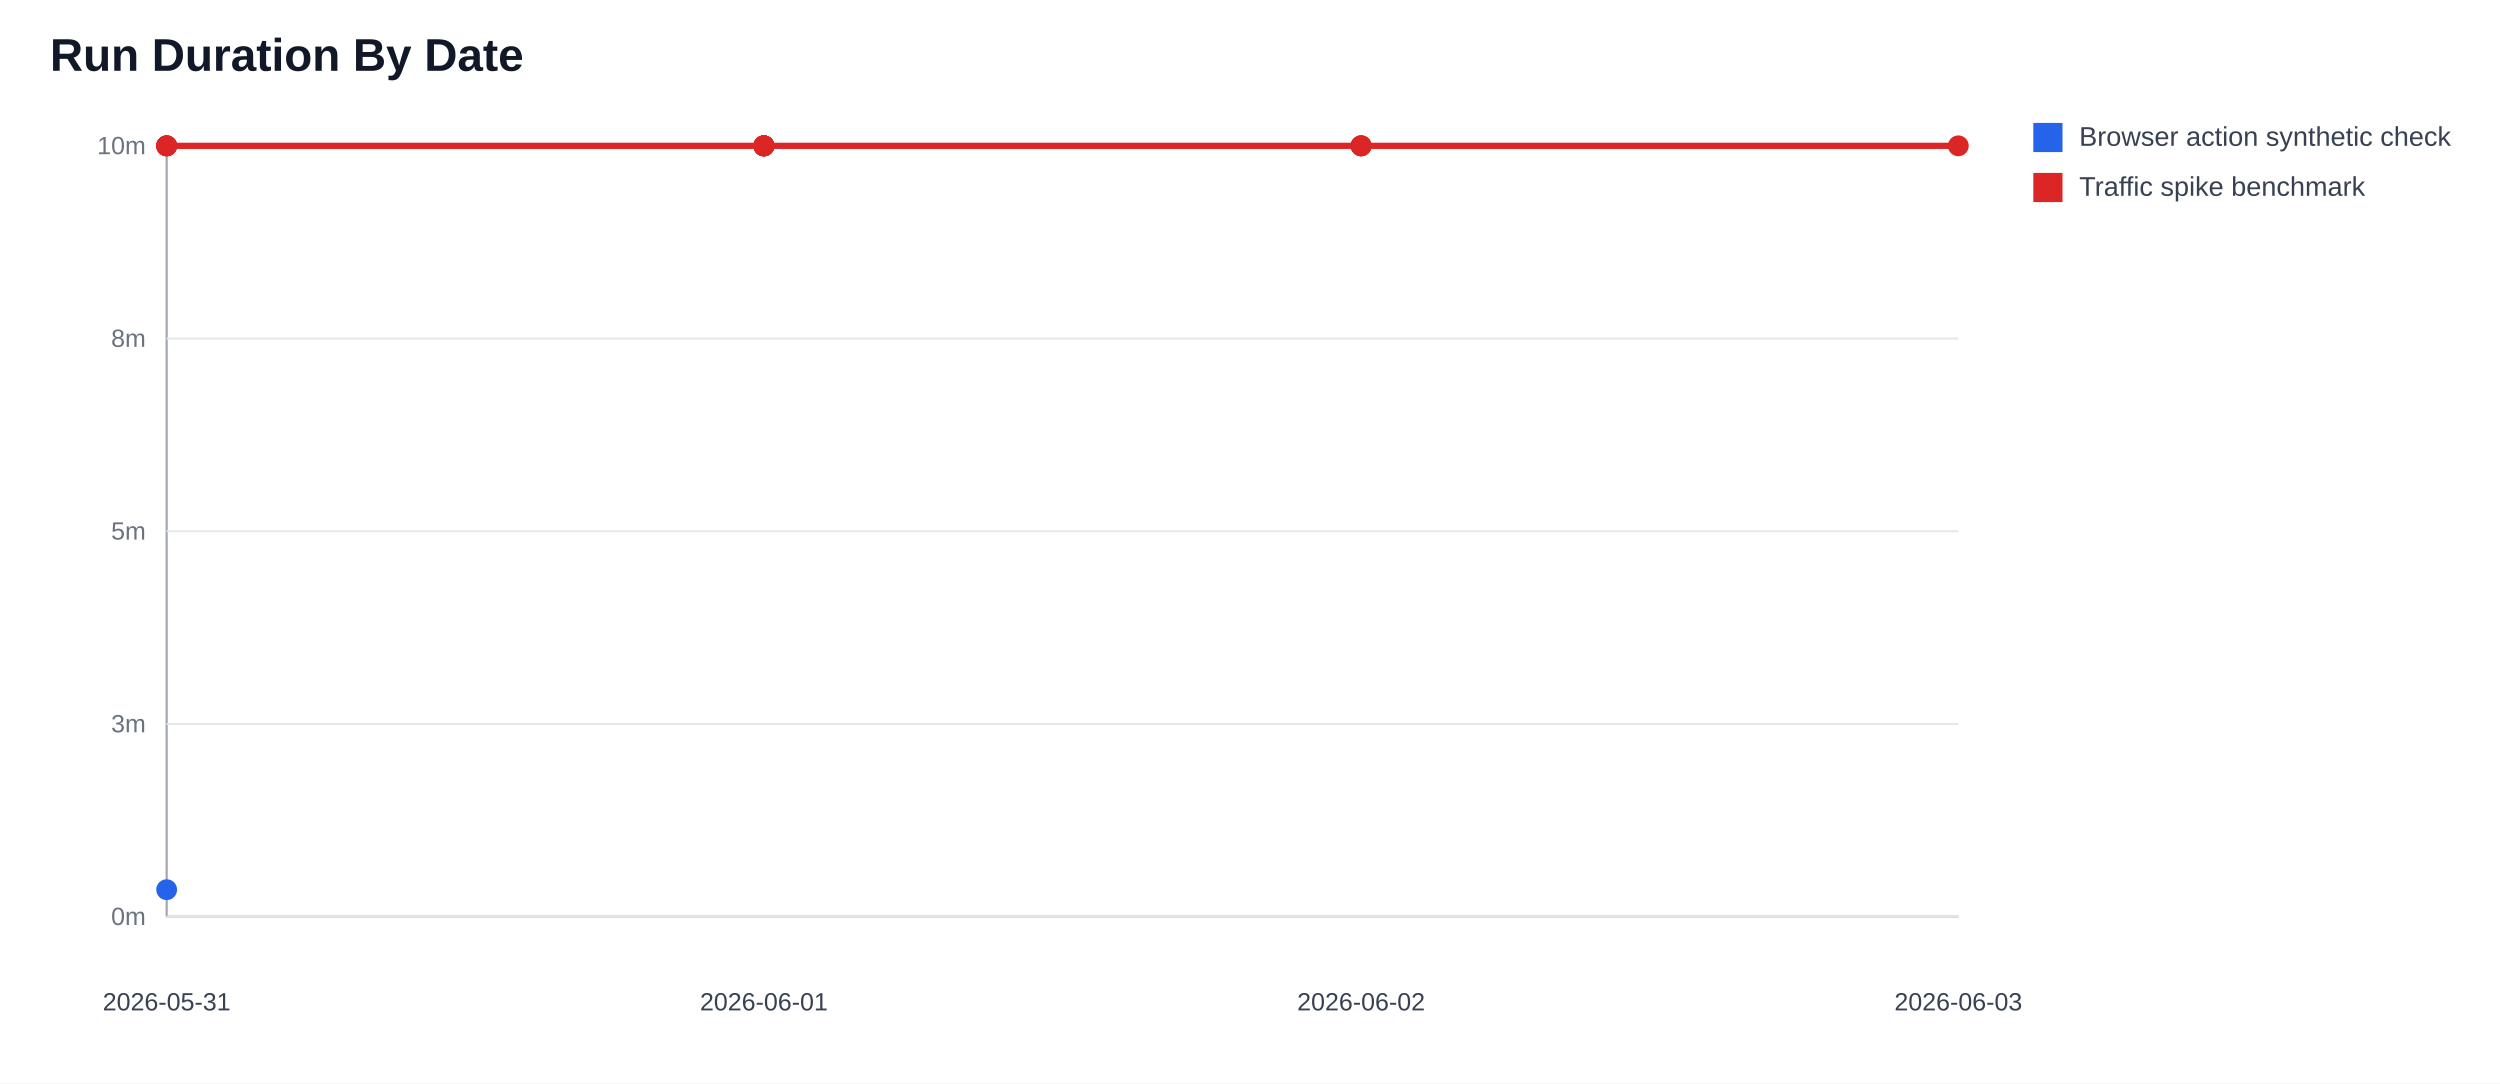
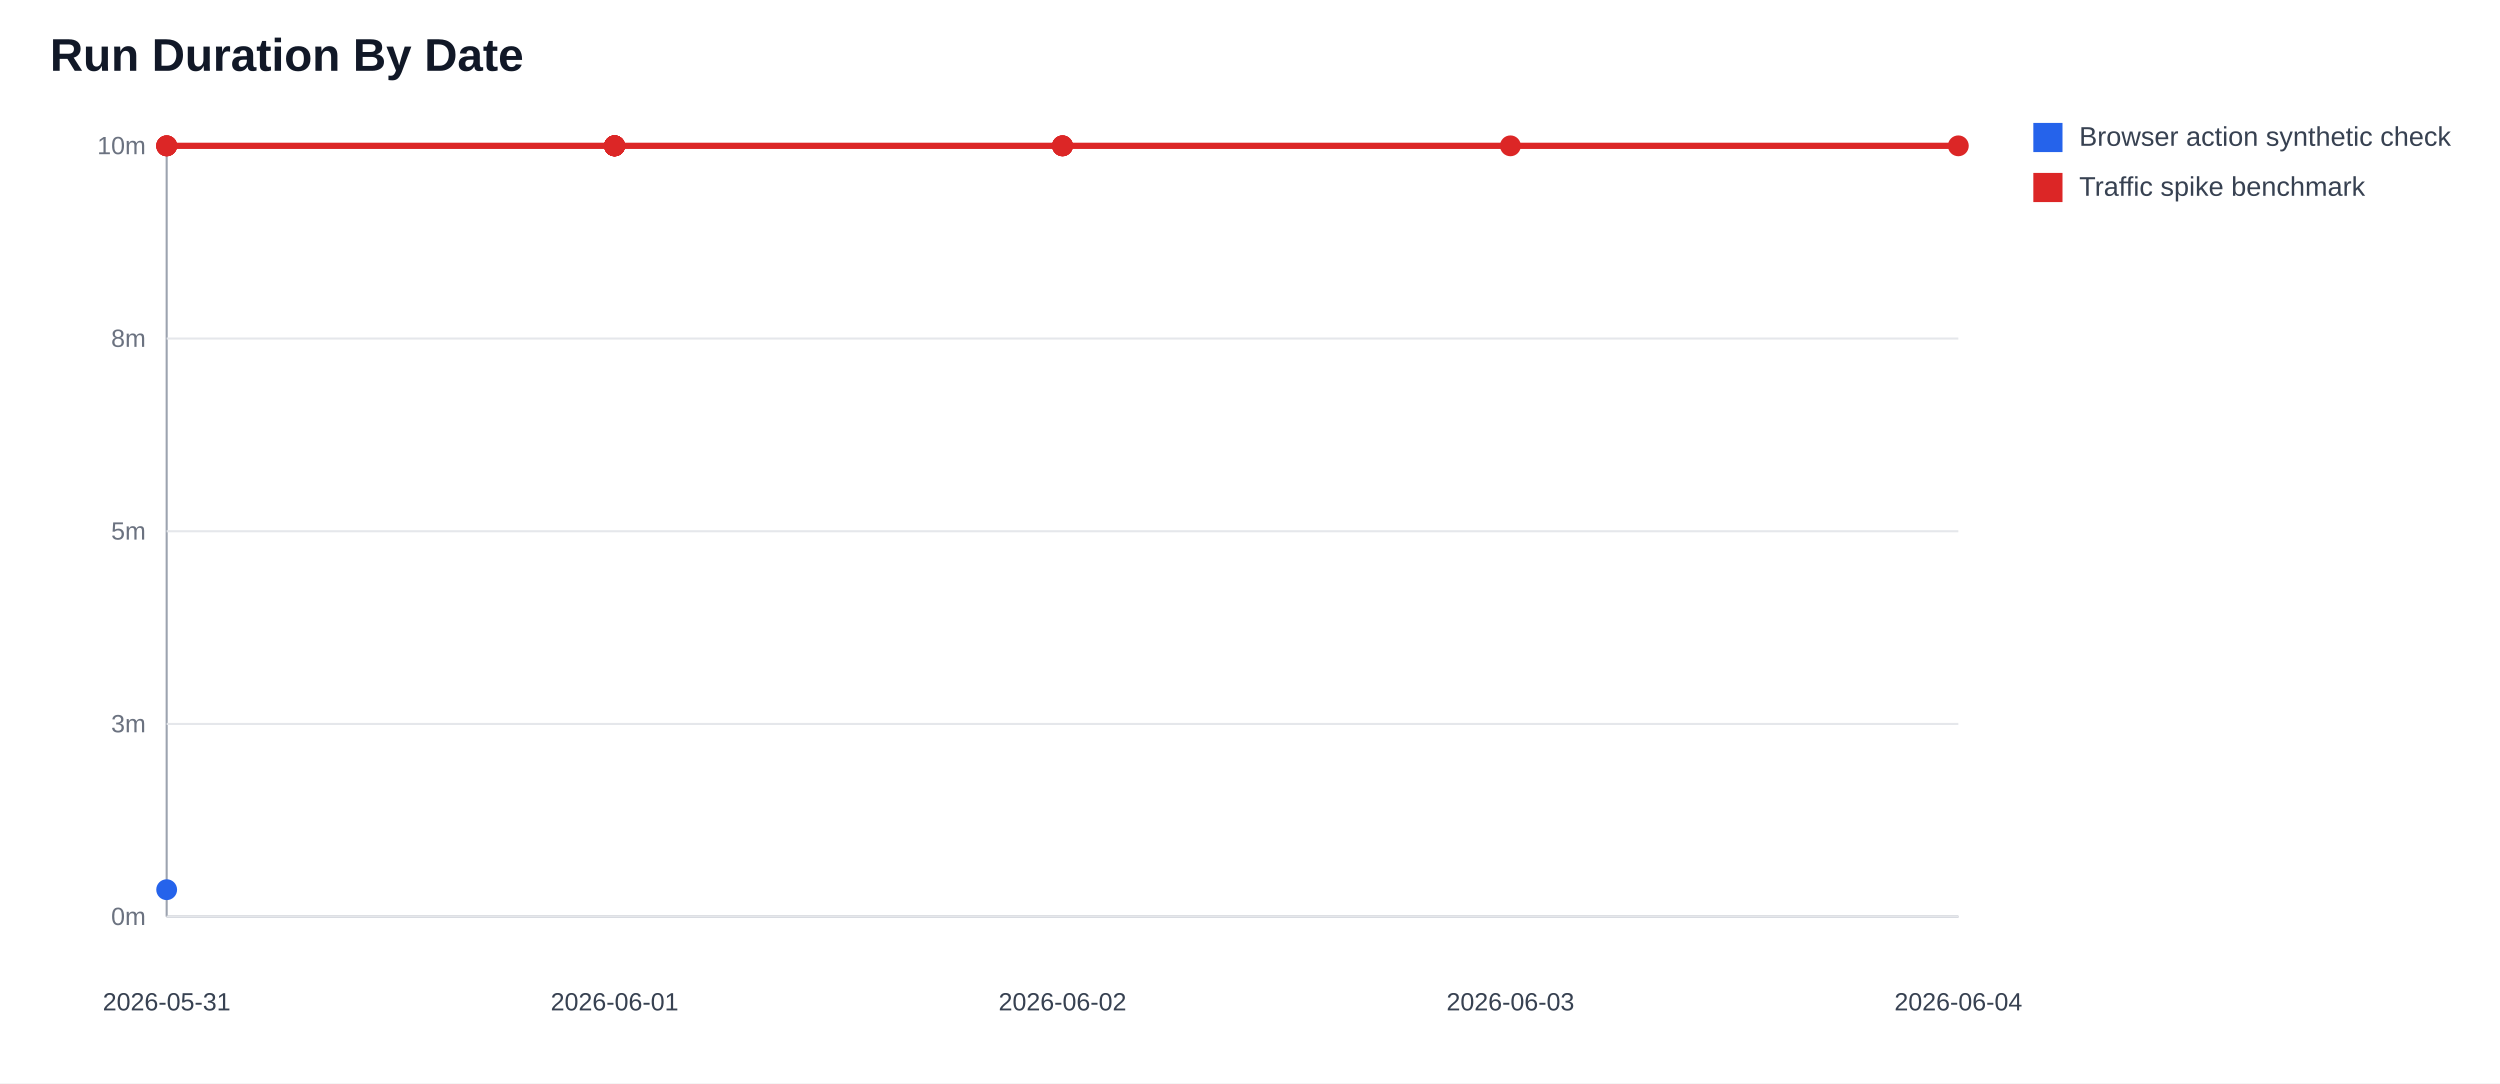
<svg xmlns="http://www.w3.org/2000/svg" width="1200" height="520" viewBox="0 0 1200 520" role="img" aria-label="Run Duration By Date">
  <rect width="100%" height="100%" fill="#ffffff" />
  <text x="24" y="34" font-family="Arial, sans-serif" font-size="22" font-weight="700" fill="#111827">Run Duration By Date</text>
  <line x1="80" y1="440" x2="940" y2="440" stroke="#9ca3af" />
  <line x1="80" y1="70" x2="80" y2="440" stroke="#9ca3af" />
  <line x1="80" y1="440" x2="940" y2="440" stroke="#e5e7eb" />
  <text x="70" y="444" text-anchor="end" font-family="Arial, sans-serif" font-size="12" fill="#6b7280">0m</text>
  <line x1="80" y1="347.5" x2="940" y2="347.5" stroke="#e5e7eb" />
  <text x="70" y="351.5" text-anchor="end" font-family="Arial, sans-serif" font-size="12" fill="#6b7280">3m</text>
  <line x1="80" y1="255" x2="940" y2="255" stroke="#e5e7eb" />
  <text x="70" y="259" text-anchor="end" font-family="Arial, sans-serif" font-size="12" fill="#6b7280">5m</text>
  <line x1="80" y1="162.5" x2="940" y2="162.5" stroke="#e5e7eb" />
  <text x="70" y="166.5" text-anchor="end" font-family="Arial, sans-serif" font-size="12" fill="#6b7280">8m</text>
  <line x1="80" y1="70" x2="940" y2="70" stroke="#e5e7eb" />
  <text x="70" y="74" text-anchor="end" font-family="Arial, sans-serif" font-size="12" fill="#6b7280">10m</text>
  <text x="80" y="485" text-anchor="middle" font-family="Arial, sans-serif" font-size="12" fill="#374151">2026-05-31</text>
-   <text x="366.667" y="485" text-anchor="middle" font-family="Arial, sans-serif" font-size="12" fill="#374151">2026-06-01</text>
-   <text x="653.333" y="485" text-anchor="middle" font-family="Arial, sans-serif" font-size="12" fill="#374151">2026-06-02</text>
-   <text x="940" y="485" text-anchor="middle" font-family="Arial, sans-serif" font-size="12" fill="#374151">2026-06-03</text>
+   <text x="295" y="485" text-anchor="middle" font-family="Arial, sans-serif" font-size="12" fill="#374151">2026-06-01</text>
+   <text x="510" y="485" text-anchor="middle" font-family="Arial, sans-serif" font-size="12" fill="#374151">2026-06-02</text>
+   <text x="725" y="485" text-anchor="middle" font-family="Arial, sans-serif" font-size="12" fill="#374151">2026-06-03</text>
+   <text x="940" y="485" text-anchor="middle" font-family="Arial, sans-serif" font-size="12" fill="#374151">2026-06-04</text>
  <polyline points="80,427.05" fill="none" stroke="#2563eb" stroke-width="3" />
  <circle cx="80" cy="427.05" r="5" fill="#2563eb" />
  <rect x="976" y="59" width="14" height="14" fill="#2563eb" />
  <text x="998" y="70" font-family="Arial, sans-serif" font-size="13" fill="#374151">Browser action synthetic check</text>
-   <polyline points="80,70 80,70 80,70 80,70 80,70 366.667,70 366.667,70 366.667,70 366.667,70 366.667,70 366.667,70 366.667,70 366.667,70 366.667,70 366.667,70 653.333,70 653.333,70 653.333,70 653.333,70 940,70" fill="none" stroke="#dc2626" stroke-width="3" />
+   <polyline points="80,70 80,70 80,70 80,70 295,70 295,70 295,70 295,70 295,70 295,70 295,70 295,70 295,70 295,70 510,70 510,70 510,70 510,70 725,70 940,70" fill="none" stroke="#dc2626" stroke-width="3" />
  <circle cx="80" cy="70" r="5" fill="#dc2626" />
  <circle cx="80" cy="70" r="5" fill="#dc2626" />
  <circle cx="80" cy="70" r="5" fill="#dc2626" />
  <circle cx="80" cy="70" r="5" fill="#dc2626" />
-   <circle cx="80" cy="70" r="5" fill="#dc2626" />
-   <circle cx="366.667" cy="70" r="5" fill="#dc2626" />
-   <circle cx="366.667" cy="70" r="5" fill="#dc2626" />
-   <circle cx="366.667" cy="70" r="5" fill="#dc2626" />
-   <circle cx="366.667" cy="70" r="5" fill="#dc2626" />
-   <circle cx="366.667" cy="70" r="5" fill="#dc2626" />
-   <circle cx="366.667" cy="70" r="5" fill="#dc2626" />
-   <circle cx="366.667" cy="70" r="5" fill="#dc2626" />
-   <circle cx="366.667" cy="70" r="5" fill="#dc2626" />
-   <circle cx="366.667" cy="70" r="5" fill="#dc2626" />
-   <circle cx="366.667" cy="70" r="5" fill="#dc2626" />
-   <circle cx="653.333" cy="70" r="5" fill="#dc2626" />
-   <circle cx="653.333" cy="70" r="5" fill="#dc2626" />
-   <circle cx="653.333" cy="70" r="5" fill="#dc2626" />
-   <circle cx="653.333" cy="70" r="5" fill="#dc2626" />
+   <circle cx="295" cy="70" r="5" fill="#dc2626" />
+   <circle cx="295" cy="70" r="5" fill="#dc2626" />
+   <circle cx="295" cy="70" r="5" fill="#dc2626" />
+   <circle cx="295" cy="70" r="5" fill="#dc2626" />
+   <circle cx="295" cy="70" r="5" fill="#dc2626" />
+   <circle cx="295" cy="70" r="5" fill="#dc2626" />
+   <circle cx="295" cy="70" r="5" fill="#dc2626" />
+   <circle cx="295" cy="70" r="5" fill="#dc2626" />
+   <circle cx="295" cy="70" r="5" fill="#dc2626" />
+   <circle cx="295" cy="70" r="5" fill="#dc2626" />
+   <circle cx="510" cy="70" r="5" fill="#dc2626" />
+   <circle cx="510" cy="70" r="5" fill="#dc2626" />
+   <circle cx="510" cy="70" r="5" fill="#dc2626" />
+   <circle cx="510" cy="70" r="5" fill="#dc2626" />
+   <circle cx="725" cy="70" r="5" fill="#dc2626" />
  <circle cx="940" cy="70" r="5" fill="#dc2626" />
  <rect x="976" y="83" width="14" height="14" fill="#dc2626" />
  <text x="998" y="94" font-family="Arial, sans-serif" font-size="13" fill="#374151">Traffic spike benchmark</text>
</svg>
